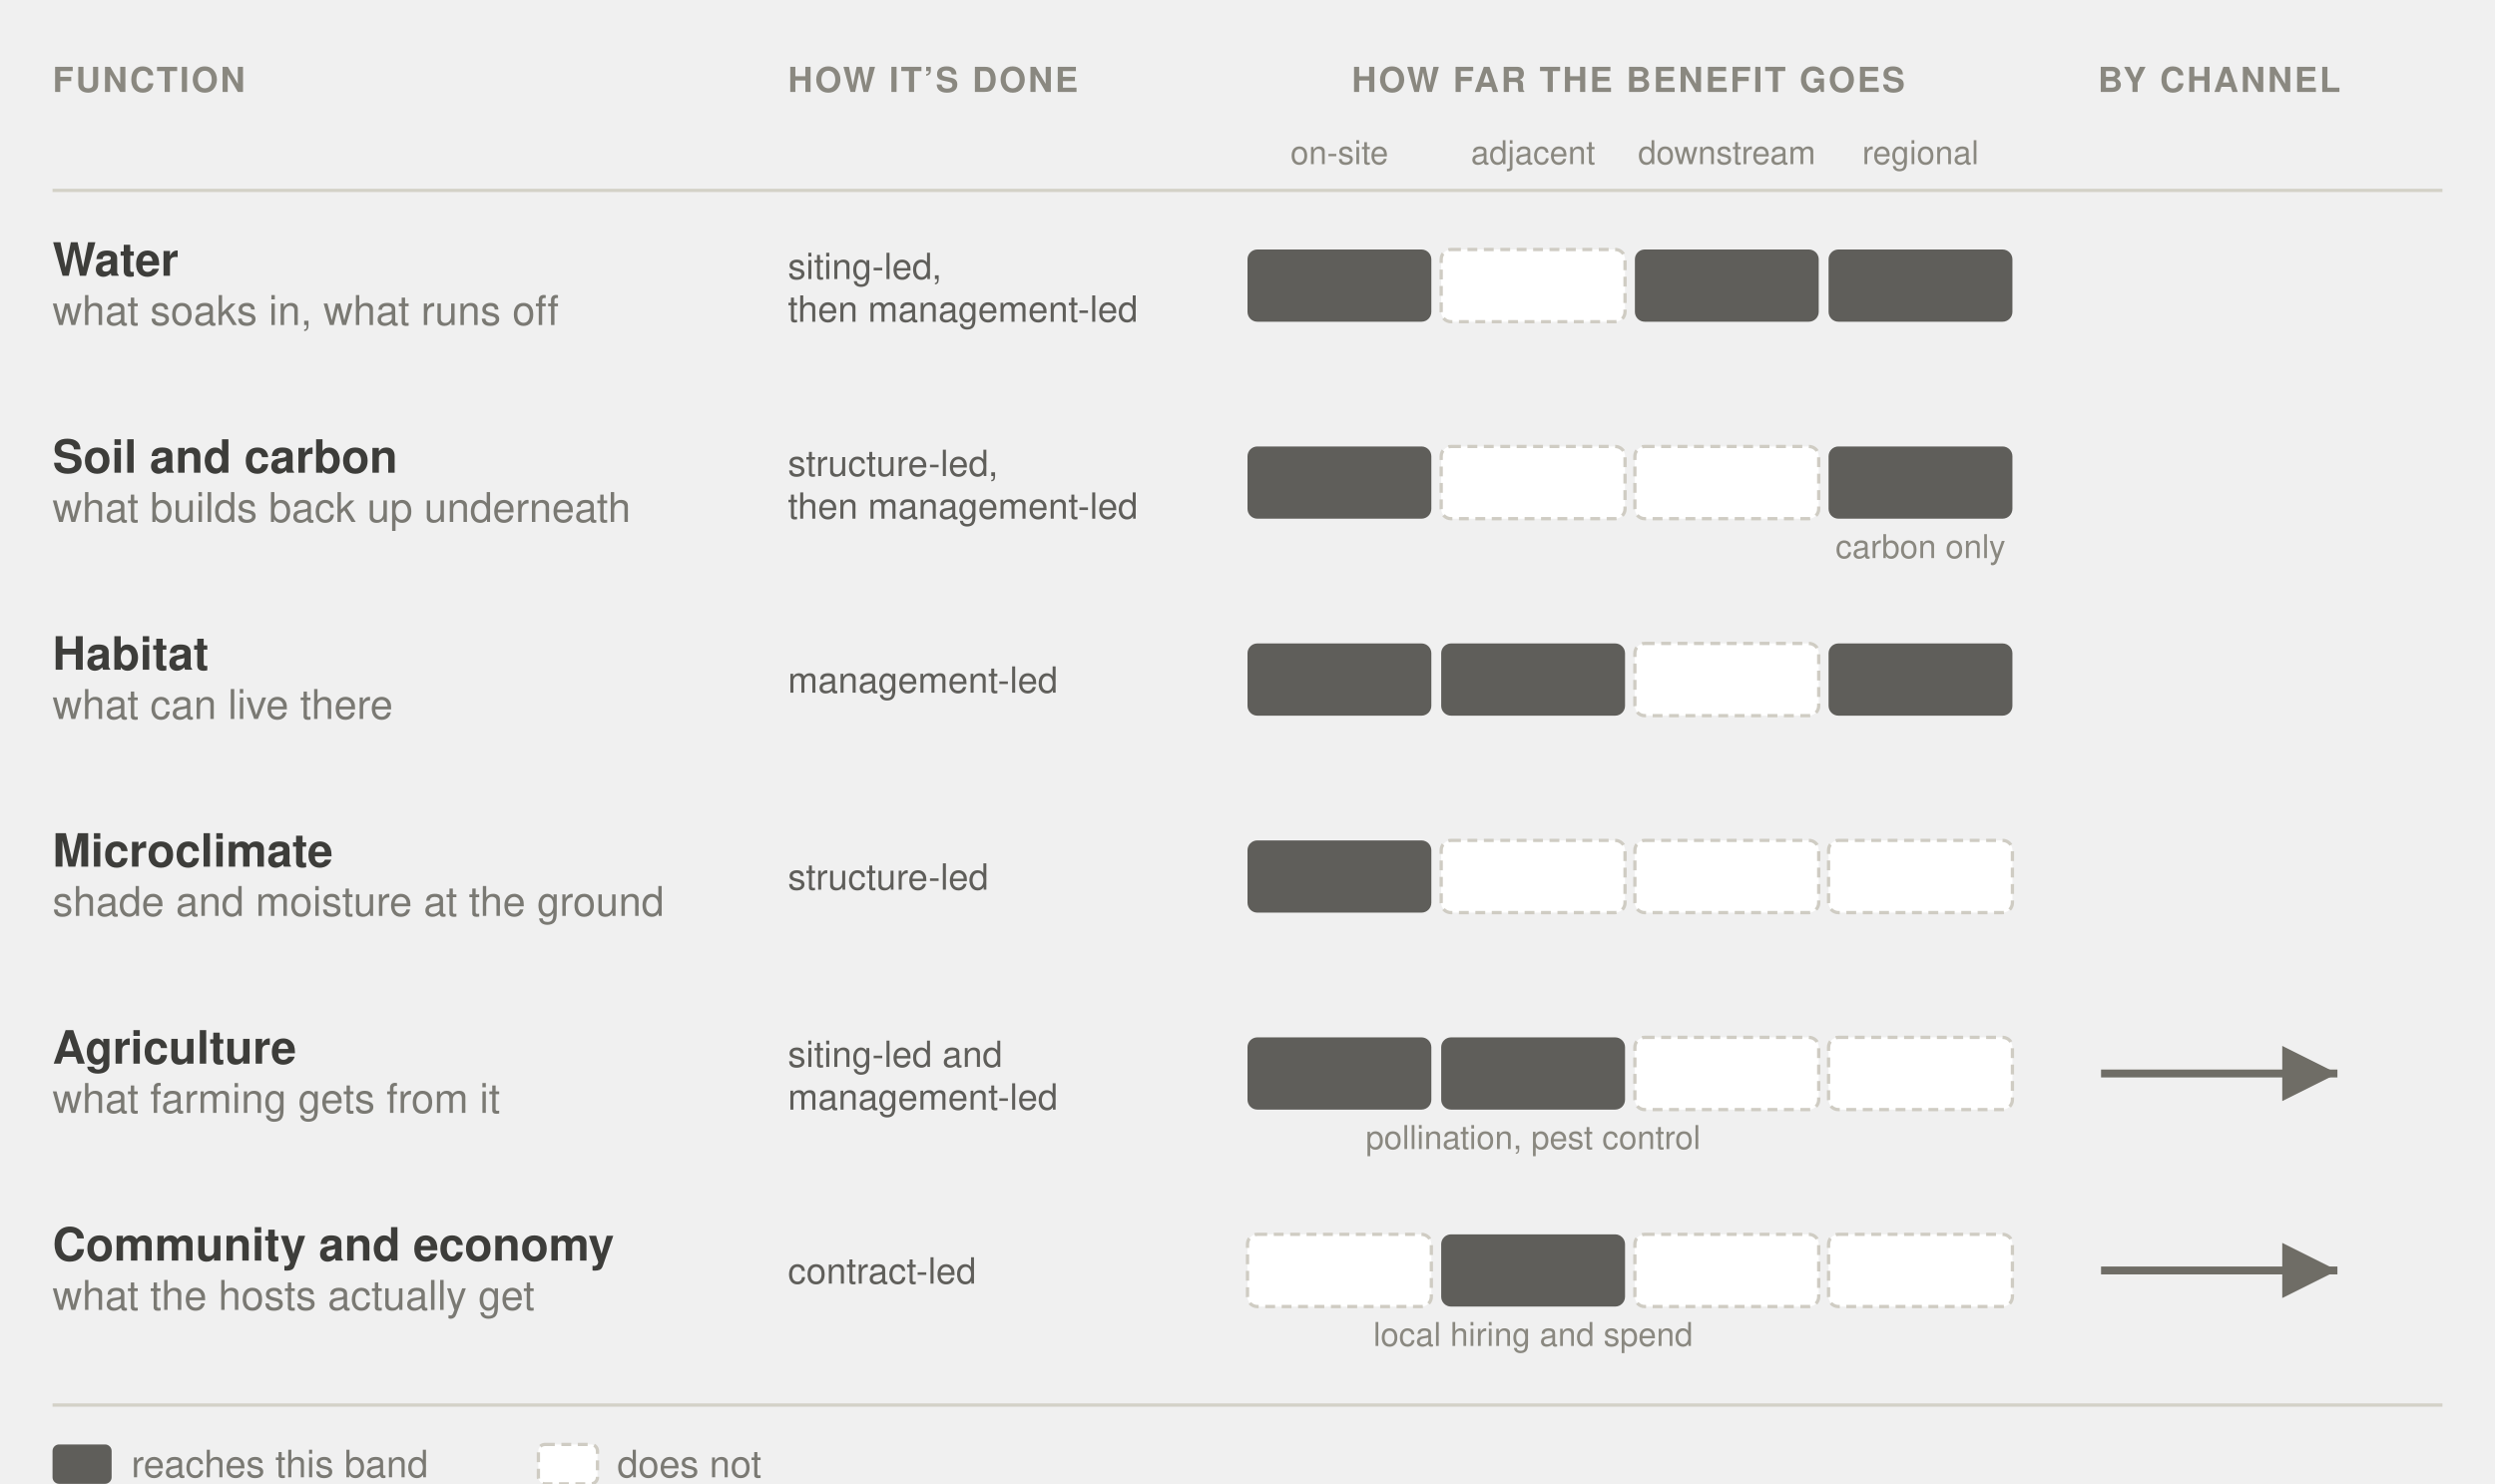
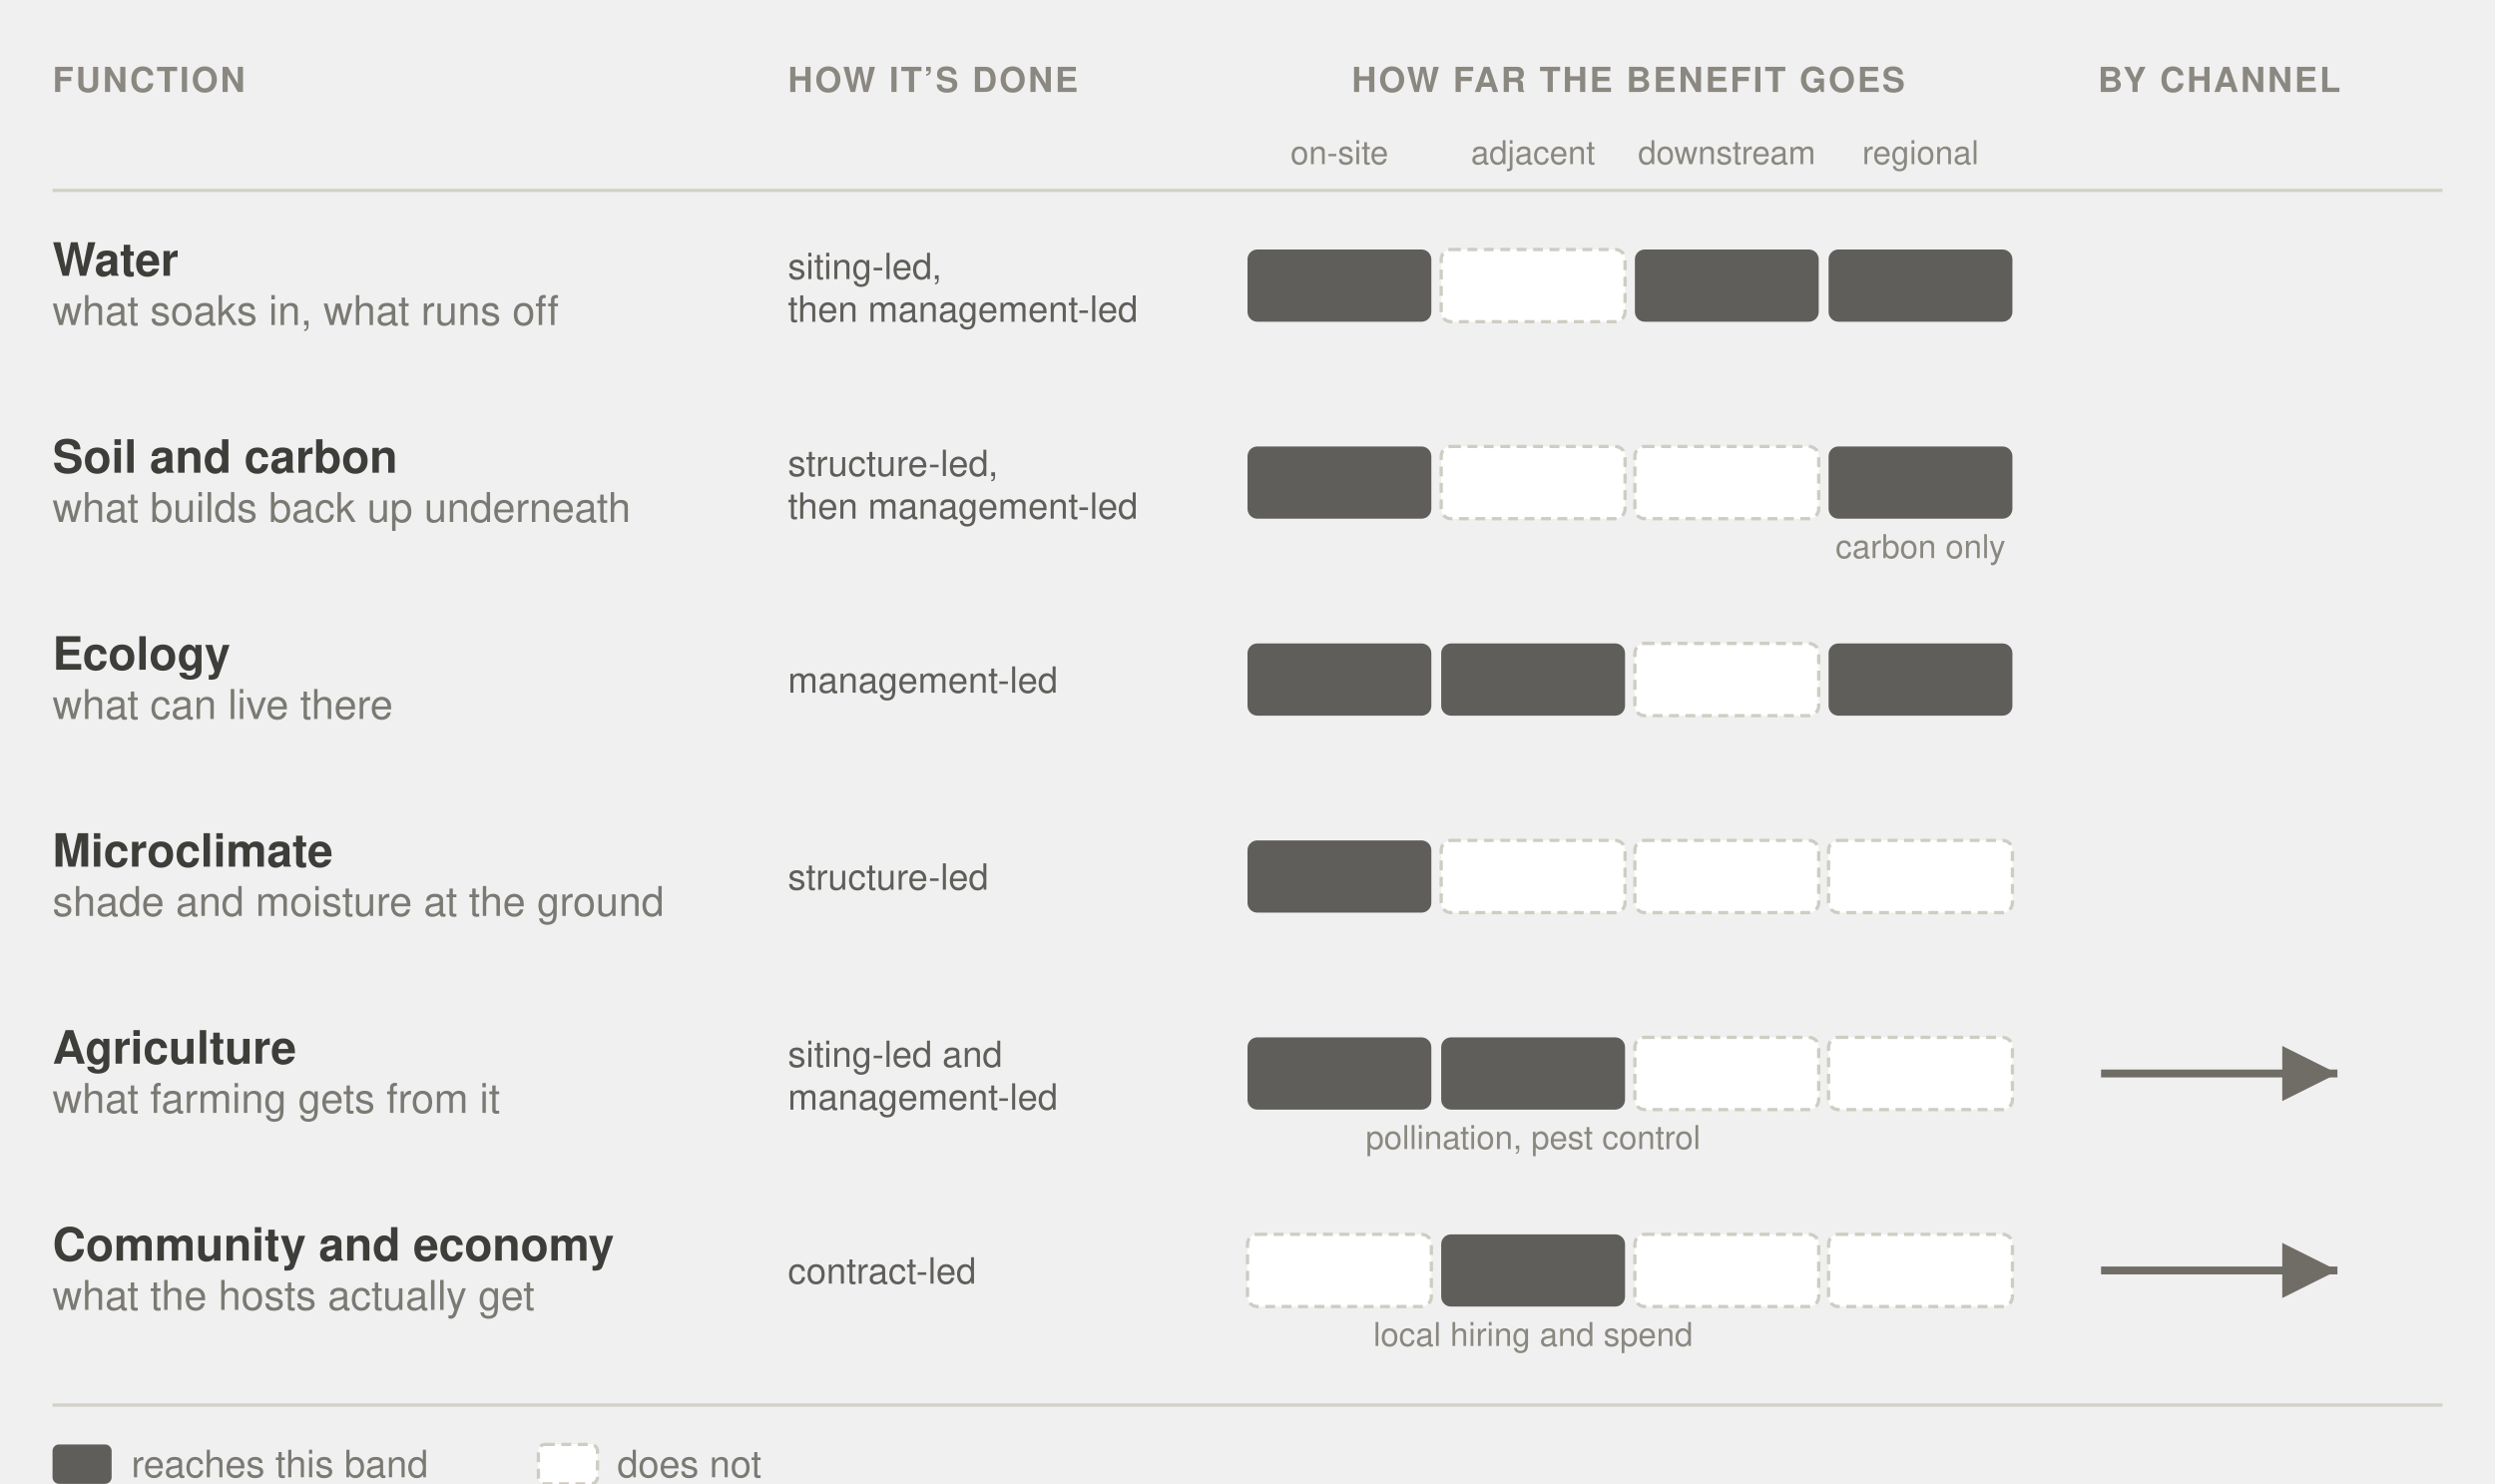
<svg xmlns="http://www.w3.org/2000/svg" width="760" height="452" viewBox="0 0 760 452" role="img">
  <style>
text{font-family:ui-sans-serif,system-ui,-apple-system,"Segoe UI",Helvetica,Arial,sans-serif}
.nm{font-size:14px;font-weight:600;fill:#3d3d3a}
.gl{font-size:12.5px;fill:#7a7973}
.hd{font-size:10.5px;font-weight:700;letter-spacing:.06em;fill:#8a8880}
.sub{font-size:10px;fill:#8a8880}
.fn{font-size:11.5px;fill:#7a7973}
.md{font-size:11px;fill:#5f5e5a}
.on{stroke:#cfccc3;stroke-width:1;fill:#ffffff}
</style>
  <defs>
    <marker id="ch" markerWidth="8" markerHeight="8" refX="7" refY="4" orient="auto">
      <path d="M0,0.5 L7,4 L0,7.5 z" fill="#6f6d66" />
    </marker>
  </defs>
  <text class="hd" x="16" y="28">FUNCTION</text>
  <text class="hd" x="240" y="28">HOW IT’S DONE</text>
  <text class="hd" x="496" y="28" text-anchor="middle">HOW FAR THE BENEFIT GOES</text>
  <text class="hd" x="676" y="28" text-anchor="middle">BY CHANNEL</text>
  <text class="sub" x="408" y="50" text-anchor="middle">on-site</text>
  <text class="sub" x="467" y="50" text-anchor="middle">adjacent</text>
  <text class="sub" x="526" y="50" text-anchor="middle">downstream</text>
  <text class="sub" x="585" y="50" text-anchor="middle">regional</text>
  <line x1="16" y1="58" x2="744" y2="58" stroke="#d3d1c7" stroke-width="1" />
  <text class="nm" x="16" y="84">Water</text>
  <text class="gl" x="16" y="99">what soaks in, what runs off</text>
  <text class="md" x="240" y="85">siting-led,</text>
  <text class="md" x="240" y="98">then management-led</text>
  <rect x="380" y="76" width="56" height="22" rx="3" fill="#5f5e5a" />
  <rect class="on" x="439" y="76" width="56" height="22" rx="3" stroke-dasharray="3 2" />
  <rect x="498" y="76" width="56" height="22" rx="3" fill="#5f5e5a" />
  <rect x="557" y="76" width="56" height="22" rx="3" fill="#5f5e5a" />
  <text class="nm" x="16" y="144">Soil and carbon</text>
  <text class="gl" x="16" y="159">what builds back up underneath</text>
  <text class="md" x="240" y="145">structure-led,</text>
  <text class="md" x="240" y="158">then management-led</text>
  <rect x="380" y="136" width="56" height="22" rx="3" fill="#5f5e5a" />
  <rect class="on" x="439" y="136" width="56" height="22" rx="3" stroke-dasharray="3 2" />
  <rect class="on" x="498" y="136" width="56" height="22" rx="3" stroke-dasharray="3 2" />
  <rect x="557" y="136" width="56" height="22" rx="3" fill="#5f5e5a" />
  <text class="sub" x="585" y="170" text-anchor="middle" fill="#7a7973">carbon only</text>
-   <text class="nm" x="16" y="204">Habitat</text>
+   <text class="nm" x="16" y="204">Ecology</text>
  <text class="gl" x="16" y="219">what can live there</text>
  <text class="md" x="240" y="211">management-led</text>
  <rect x="380" y="196" width="56" height="22" rx="3" fill="#5f5e5a" />
  <rect x="439" y="196" width="56" height="22" rx="3" fill="#5f5e5a" />
  <rect class="on" x="498" y="196" width="56" height="22" rx="3" stroke-dasharray="3 2" />
  <rect x="557" y="196" width="56" height="22" rx="3" fill="#5f5e5a" />
  <text class="nm" x="16" y="264">Microclimate</text>
  <text class="gl" x="16" y="279">shade and moisture at the ground</text>
  <text class="md" x="240" y="271">structure-led</text>
  <rect x="380" y="256" width="56" height="22" rx="3" fill="#5f5e5a" />
  <rect class="on" x="439" y="256" width="56" height="22" rx="3" stroke-dasharray="3 2" />
  <rect class="on" x="498" y="256" width="56" height="22" rx="3" stroke-dasharray="3 2" />
  <rect class="on" x="557" y="256" width="56" height="22" rx="3" stroke-dasharray="3 2" />
  <text class="nm" x="16" y="324">Agriculture</text>
  <text class="gl" x="16" y="339">what farming gets from it</text>
  <text class="md" x="240" y="325">siting-led and</text>
  <text class="md" x="240" y="338">management-led</text>
  <rect x="380" y="316" width="56" height="22" rx="3" fill="#5f5e5a" />
  <rect x="439" y="316" width="56" height="22" rx="3" fill="#5f5e5a" />
  <rect class="on" x="498" y="316" width="56" height="22" rx="3" stroke-dasharray="3 2" />
  <rect class="on" x="557" y="316" width="56" height="22" rx="3" stroke-dasharray="3 2" />
  <line x1="640" y1="327" x2="712" y2="327" stroke="#6f6d66" stroke-width="2.4" marker-end="url(#ch)" />
  <text class="sub" x="467" y="350" text-anchor="middle" fill="#7a7973">pollination, pest control</text>
  <text class="nm" x="16" y="384">Community and economy</text>
  <text class="gl" x="16" y="399">what the hosts actually get</text>
  <text class="md" x="240" y="391">contract-led</text>
  <rect class="on" x="380" y="376" width="56" height="22" rx="3" stroke-dasharray="3 2" />
  <rect x="439" y="376" width="56" height="22" rx="3" fill="#5f5e5a" />
  <rect class="on" x="498" y="376" width="56" height="22" rx="3" stroke-dasharray="3 2" />
  <rect class="on" x="557" y="376" width="56" height="22" rx="3" stroke-dasharray="3 2" />
  <line x1="640" y1="387" x2="712" y2="387" stroke="#6f6d66" stroke-width="2.4" marker-end="url(#ch)" />
  <text class="sub" x="467" y="410" text-anchor="middle" fill="#7a7973">local hiring and spend</text>
  <line x1="16" y1="428" x2="744" y2="428" stroke="#d3d1c7" stroke-width="1" />
  <rect x="16" y="440" width="18" height="12" rx="2" fill="#5f5e5a" />
  <text class="fn" x="40" y="450">reaches this band</text>
  <rect class="on" x="164" y="440" width="18" height="12" rx="2" stroke-dasharray="3 2" />
  <text class="fn" x="188" y="450">does not</text>
</svg>
